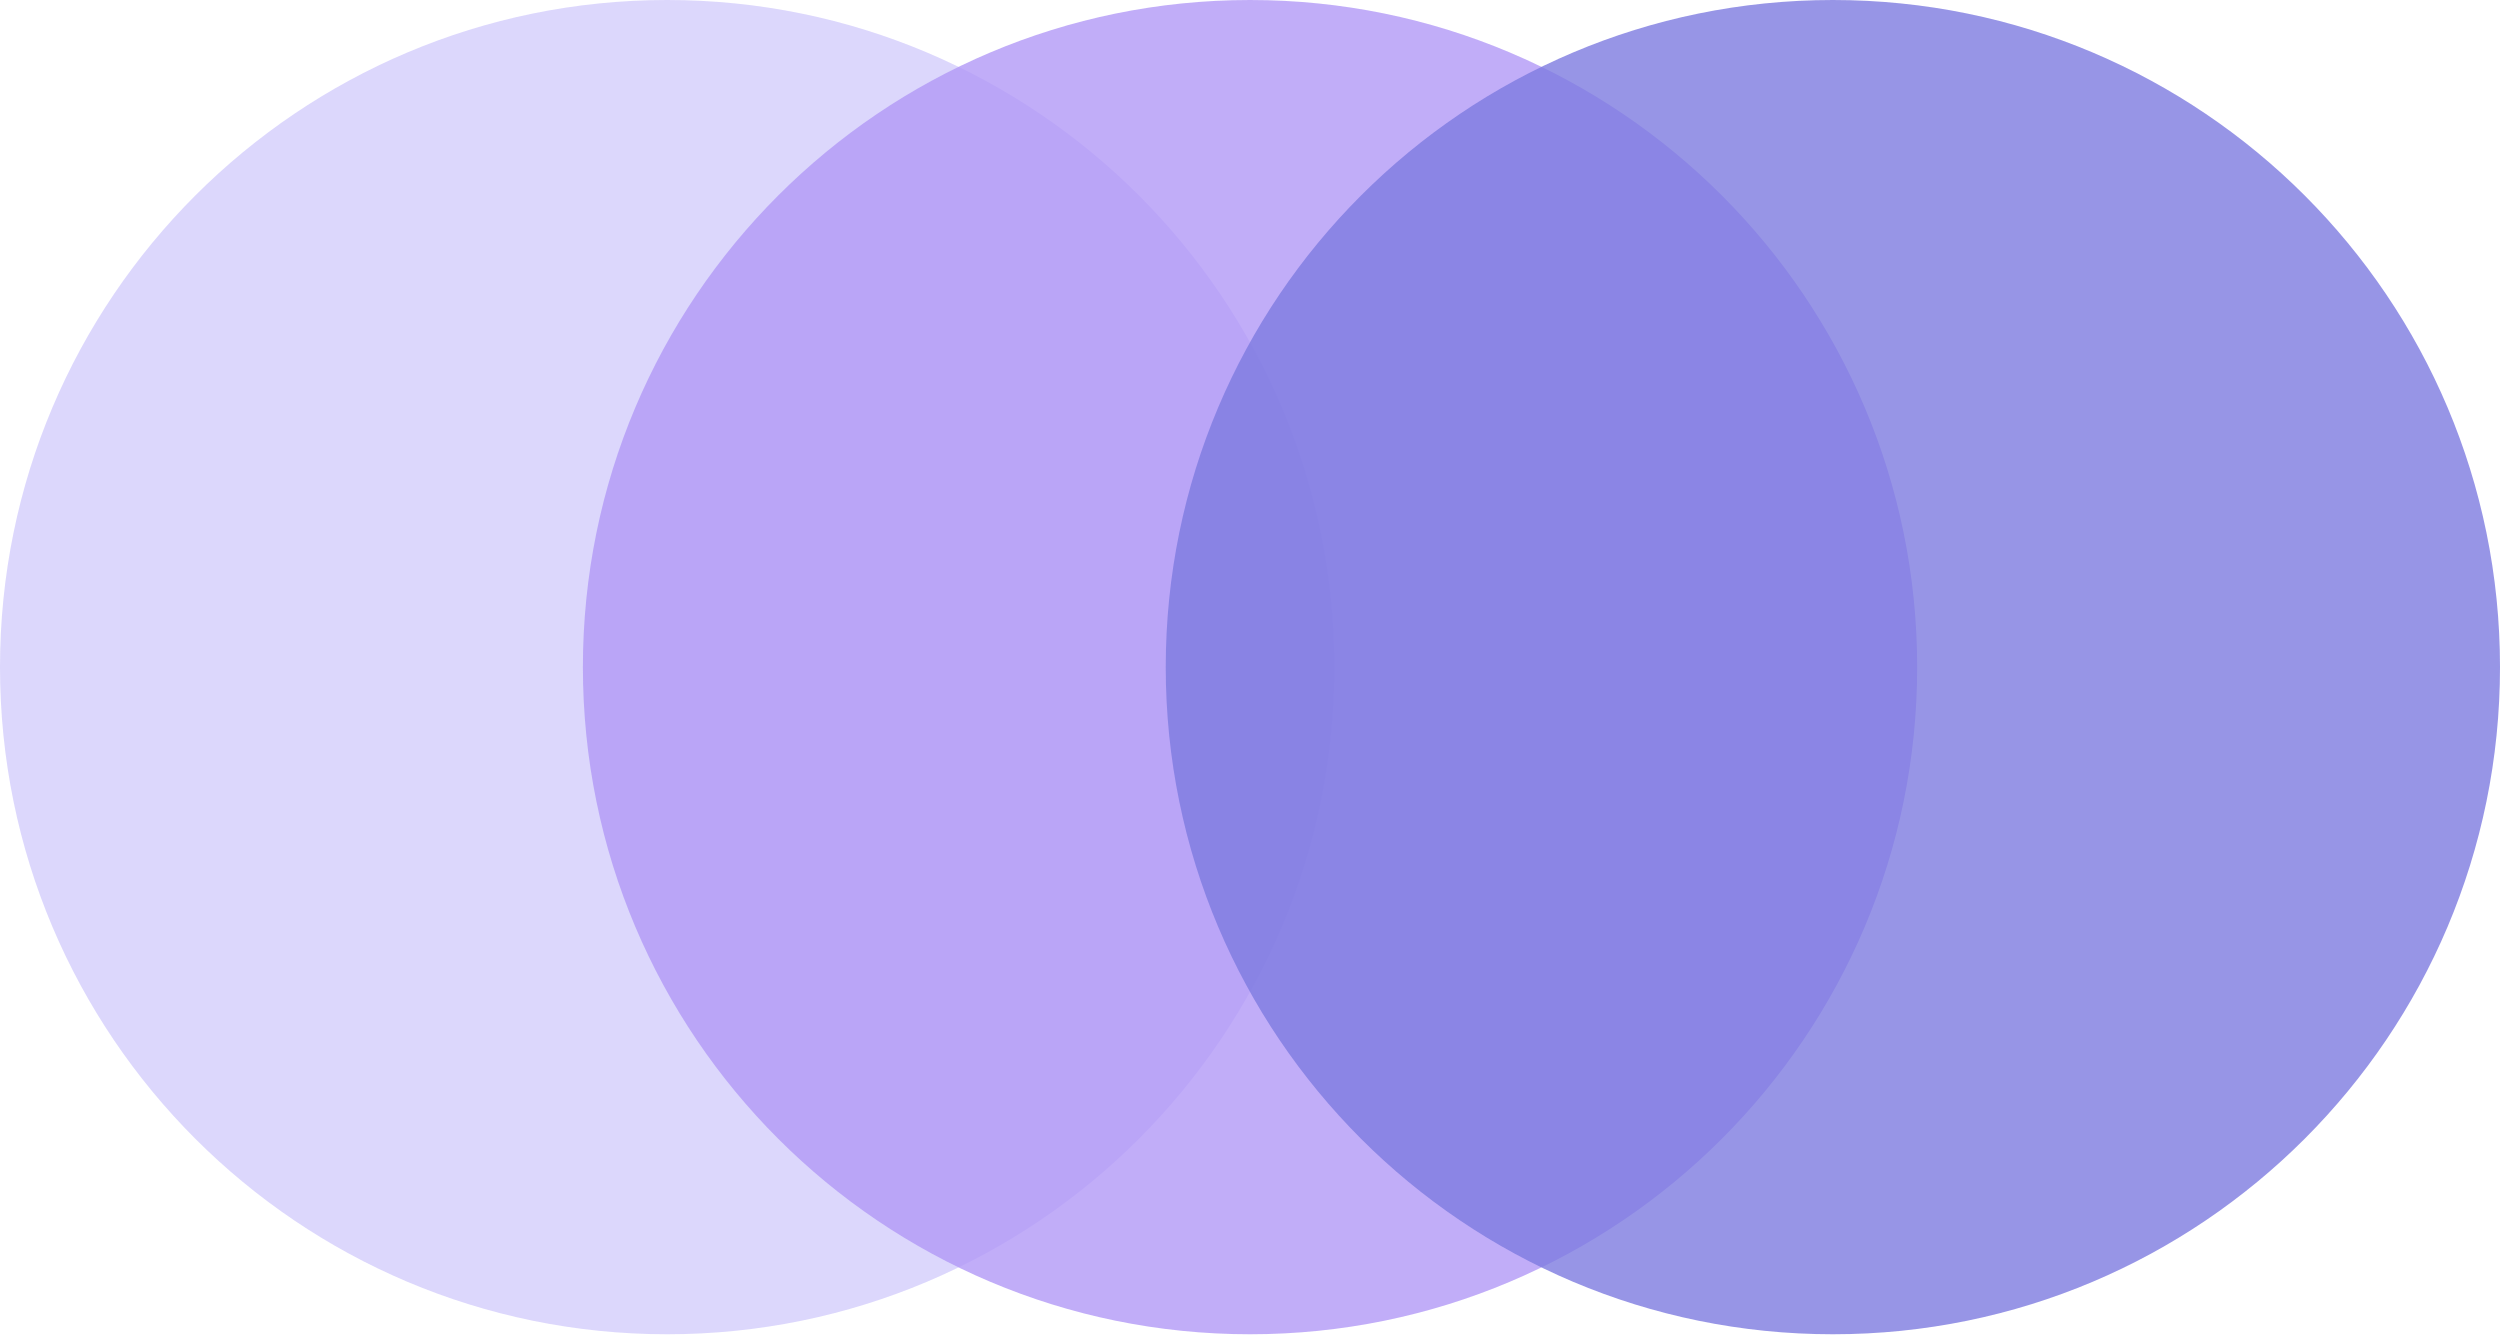
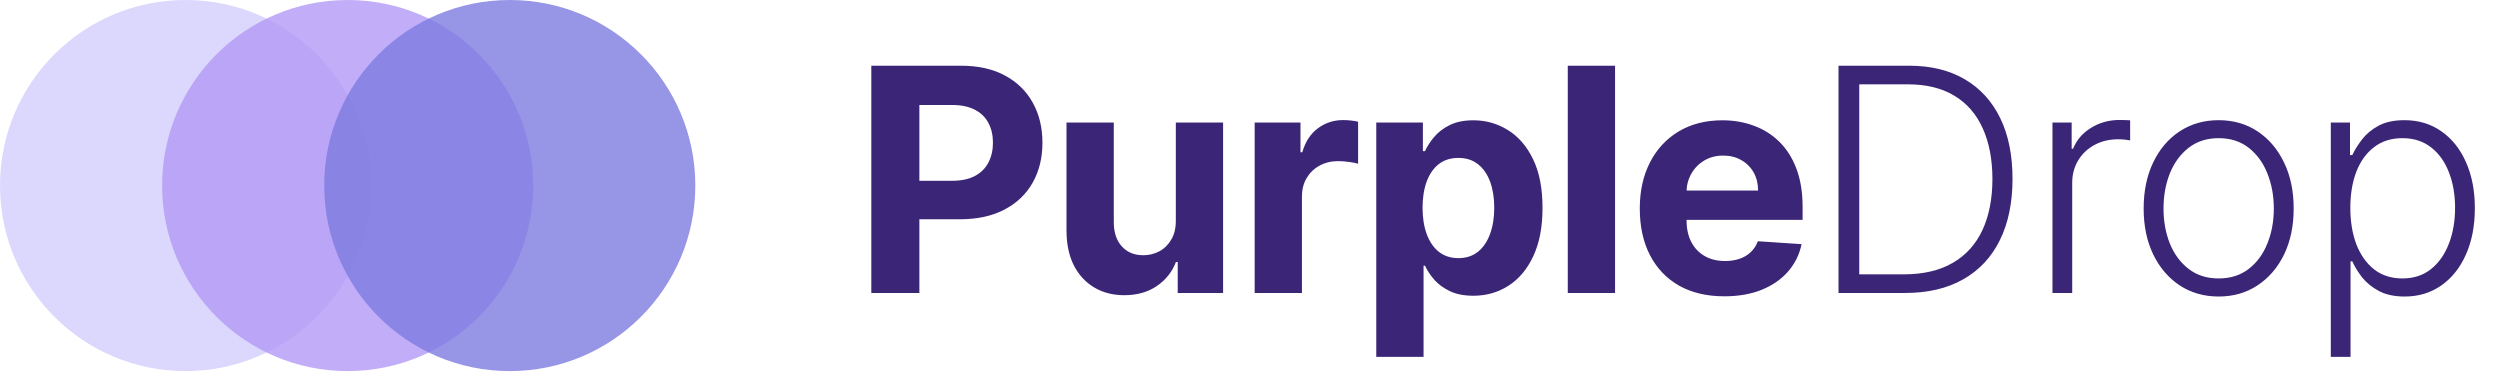
- <svg xmlns="http://www.w3.org/2000/svg" preserveAspectRatio="none" overflow="visible" style="display: block;" width="54.337" height="29" viewBox="0 0 54.337 29" fill="none">
-   <g id="Logo">
-     <circle id="1" cx="14.5" cy="14.5" r="14.5" fill="#D3CDFB" fill-opacity="0.8" />
-     <circle id="2" cx="27.169" cy="14.5" r="14.5" fill="#B198F6" fill-opacity="0.8" />
-     <circle id="3" cx="39.837" cy="14.5" r="14.5" fill="#7D7BE0" fill-opacity="0.8" />
-   </g>
+ <svg xmlns="http://www.w3.org/2000/svg" width="128" height="19" viewBox="0 0 128 19" fill="none">
+   <circle cx="9.5" cy="9.5" r="9.5" fill="#D3CDFB" fill-opacity="0.8" />
+   <circle cx="17.8" cy="9.5" r="9.5" fill="#B198F6" fill-opacity="0.8" />
+   <circle cx="26.1" cy="9.5" r="9.5" fill="#7D7BE0" fill-opacity="0.8" />
+   <path d="M44.611 15V3.364H49.202C50.085 3.364 50.837 3.532 51.458 3.869C52.079 4.203 52.553 4.667 52.879 5.261C53.208 5.852 53.373 6.534 53.373 7.307C53.373 8.08 53.206 8.761 52.873 9.352C52.539 9.943 52.056 10.403 51.424 10.733C50.795 11.062 50.034 11.227 49.14 11.227H46.214V9.256H48.742C49.216 9.256 49.606 9.174 49.913 9.011C50.223 8.845 50.454 8.616 50.606 8.324C50.761 8.028 50.839 7.689 50.839 7.307C50.839 6.92 50.761 6.583 50.606 6.295C50.454 6.004 50.223 5.778 49.913 5.619C49.602 5.456 49.208 5.375 48.731 5.375H47.072V15H44.611ZM60.202 11.284V6.273H62.622V15H60.299V13.415H60.208C60.011 13.926 59.683 14.337 59.225 14.648C58.77 14.958 58.215 15.114 57.56 15.114C56.977 15.114 56.463 14.981 56.02 14.716C55.577 14.451 55.23 14.074 54.98 13.585C54.734 13.097 54.609 12.511 54.605 11.829V6.273H57.026V11.398C57.03 11.913 57.168 12.32 57.441 12.619C57.713 12.919 58.079 13.068 58.537 13.068C58.829 13.068 59.102 13.002 59.355 12.869C59.609 12.733 59.814 12.532 59.969 12.267C60.128 12.002 60.206 11.674 60.202 11.284ZM64.239 15V6.273H66.585V7.795H66.676C66.835 7.254 67.102 6.845 67.477 6.568C67.852 6.288 68.284 6.148 68.773 6.148C68.894 6.148 69.025 6.155 69.165 6.17C69.305 6.186 69.428 6.206 69.534 6.233V8.381C69.42 8.347 69.263 8.316 69.062 8.29C68.862 8.263 68.678 8.25 68.511 8.25C68.155 8.25 67.837 8.328 67.557 8.483C67.28 8.634 67.061 8.847 66.898 9.119C66.739 9.392 66.659 9.706 66.659 10.062V15H64.239ZM70.465 18.273V6.273H72.852V7.739H72.96C73.066 7.504 73.219 7.265 73.42 7.023C73.624 6.777 73.89 6.572 74.215 6.409C74.545 6.242 74.954 6.159 75.443 6.159C76.079 6.159 76.666 6.326 77.204 6.659C77.742 6.989 78.172 7.487 78.494 8.153C78.816 8.816 78.977 9.648 78.977 10.648C78.977 11.621 78.82 12.443 78.505 13.114C78.195 13.78 77.77 14.286 77.232 14.631C76.698 14.972 76.1 15.142 75.437 15.142C74.967 15.142 74.568 15.064 74.238 14.909C73.912 14.754 73.645 14.559 73.437 14.324C73.229 14.085 73.07 13.845 72.96 13.602H72.886V18.273H70.465ZM72.835 10.636C72.835 11.155 72.907 11.608 73.051 11.994C73.195 12.381 73.403 12.682 73.676 12.898C73.948 13.11 74.28 13.216 74.67 13.216C75.064 13.216 75.397 13.108 75.67 12.892C75.943 12.672 76.149 12.369 76.289 11.983C76.433 11.593 76.505 11.144 76.505 10.636C76.505 10.133 76.435 9.689 76.295 9.307C76.155 8.924 75.948 8.625 75.676 8.409C75.403 8.193 75.068 8.085 74.67 8.085C74.276 8.085 73.943 8.189 73.67 8.398C73.401 8.606 73.195 8.902 73.051 9.284C72.907 9.667 72.835 10.117 72.835 10.636ZM82.691 3.364V15H80.27V3.364H82.691ZM88.287 15.171C87.389 15.171 86.617 14.989 85.969 14.625C85.325 14.258 84.829 13.739 84.48 13.068C84.132 12.394 83.957 11.597 83.957 10.676C83.957 9.778 84.132 8.991 84.48 8.312C84.829 7.634 85.319 7.106 85.952 6.727C86.588 6.348 87.334 6.159 88.19 6.159C88.766 6.159 89.302 6.252 89.798 6.438C90.298 6.619 90.734 6.894 91.105 7.261C91.48 7.629 91.772 8.091 91.98 8.648C92.189 9.201 92.293 9.848 92.293 10.591V11.256H84.923V9.756H90.014C90.014 9.407 89.939 9.098 89.787 8.83C89.635 8.561 89.425 8.35 89.156 8.199C88.891 8.044 88.582 7.966 88.23 7.966C87.863 7.966 87.537 8.051 87.253 8.222C86.973 8.388 86.753 8.614 86.594 8.898C86.435 9.178 86.353 9.491 86.35 9.835V11.261C86.35 11.693 86.429 12.066 86.588 12.381C86.751 12.695 86.98 12.938 87.276 13.108C87.571 13.278 87.921 13.364 88.327 13.364C88.596 13.364 88.842 13.326 89.065 13.25C89.289 13.174 89.48 13.061 89.639 12.909C89.798 12.758 89.92 12.572 90.003 12.352L92.242 12.5C92.128 13.038 91.895 13.508 91.543 13.909C91.194 14.307 90.743 14.617 90.19 14.841C89.641 15.061 89.007 15.171 88.287 15.171ZM97.541 15H94.132V3.364H97.745C98.855 3.364 99.804 3.595 100.592 4.057C101.384 4.519 101.99 5.182 102.41 6.045C102.831 6.909 103.041 7.945 103.041 9.153C103.041 10.373 102.825 11.421 102.393 12.296C101.965 13.167 101.34 13.835 100.518 14.301C99.7 14.767 98.708 15 97.541 15ZM95.194 14.046H97.478C98.478 14.046 99.316 13.848 99.99 13.454C100.664 13.061 101.17 12.498 101.507 11.767C101.844 11.036 102.012 10.165 102.012 9.153C102.009 8.15 101.842 7.286 101.512 6.562C101.187 5.839 100.702 5.284 100.058 4.898C99.418 4.511 98.626 4.318 97.683 4.318H95.194V14.046ZM105.086 15V6.273H106.069V7.614H106.143C106.317 7.174 106.62 6.82 107.052 6.551C107.487 6.278 107.98 6.142 108.529 6.142C108.612 6.142 108.705 6.144 108.808 6.148C108.91 6.152 108.995 6.155 109.063 6.159V7.188C109.018 7.18 108.938 7.169 108.825 7.153C108.711 7.138 108.588 7.131 108.455 7.131C108.001 7.131 107.595 7.227 107.239 7.42C106.887 7.61 106.609 7.873 106.404 8.21C106.2 8.547 106.097 8.932 106.097 9.364V15H105.086ZM113.595 15.182C112.842 15.182 112.175 14.991 111.595 14.608C111.02 14.225 110.569 13.697 110.243 13.023C109.917 12.345 109.755 11.562 109.755 10.676C109.755 9.782 109.917 8.996 110.243 8.318C110.569 7.636 111.02 7.106 111.595 6.727C112.175 6.345 112.842 6.153 113.595 6.153C114.349 6.153 115.014 6.345 115.59 6.727C116.166 7.11 116.616 7.64 116.942 8.318C117.272 8.996 117.436 9.782 117.436 10.676C117.436 11.562 117.274 12.345 116.948 13.023C116.622 13.697 116.169 14.225 115.59 14.608C115.014 14.991 114.349 15.182 113.595 15.182ZM113.595 14.256C114.202 14.256 114.715 14.093 115.135 13.767C115.556 13.441 115.874 13.008 116.09 12.466C116.31 11.924 116.419 11.328 116.419 10.676C116.419 10.025 116.31 9.426 116.09 8.881C115.874 8.335 115.556 7.898 115.135 7.568C114.715 7.239 114.202 7.074 113.595 7.074C112.993 7.074 112.48 7.239 112.056 7.568C111.635 7.898 111.315 8.335 111.095 8.881C110.88 9.426 110.772 10.025 110.772 10.676C110.772 11.328 110.88 11.924 111.095 12.466C111.315 13.008 111.635 13.441 112.056 13.767C112.476 14.093 112.989 14.256 113.595 14.256ZM119.337 18.273V6.273H120.32V7.938H120.439C120.56 7.676 120.727 7.409 120.939 7.136C121.151 6.86 121.431 6.627 121.78 6.438C122.132 6.248 122.575 6.153 123.109 6.153C123.829 6.153 124.458 6.343 124.996 6.722C125.537 7.097 125.958 7.623 126.257 8.301C126.56 8.975 126.712 9.761 126.712 10.659C126.712 11.561 126.56 12.35 126.257 13.028C125.958 13.706 125.537 14.235 124.996 14.614C124.458 14.992 123.833 15.182 123.121 15.182C122.594 15.182 122.153 15.087 121.797 14.898C121.445 14.708 121.159 14.475 120.939 14.199C120.723 13.919 120.556 13.646 120.439 13.381H120.348V18.273H119.337ZM120.337 10.642C120.337 11.347 120.441 11.972 120.649 12.517C120.861 13.059 121.164 13.485 121.558 13.796C121.956 14.102 122.437 14.256 123.001 14.256C123.581 14.256 124.07 14.097 124.467 13.778C124.869 13.456 125.174 13.023 125.382 12.477C125.594 11.932 125.7 11.32 125.7 10.642C125.7 9.972 125.596 9.367 125.388 8.83C125.183 8.292 124.88 7.866 124.479 7.551C124.077 7.233 123.585 7.074 123.001 7.074C122.433 7.074 121.95 7.227 121.552 7.534C121.155 7.837 120.852 8.258 120.643 8.795C120.439 9.33 120.337 9.945 120.337 10.642Z" fill="#3B2577" />
</svg>
